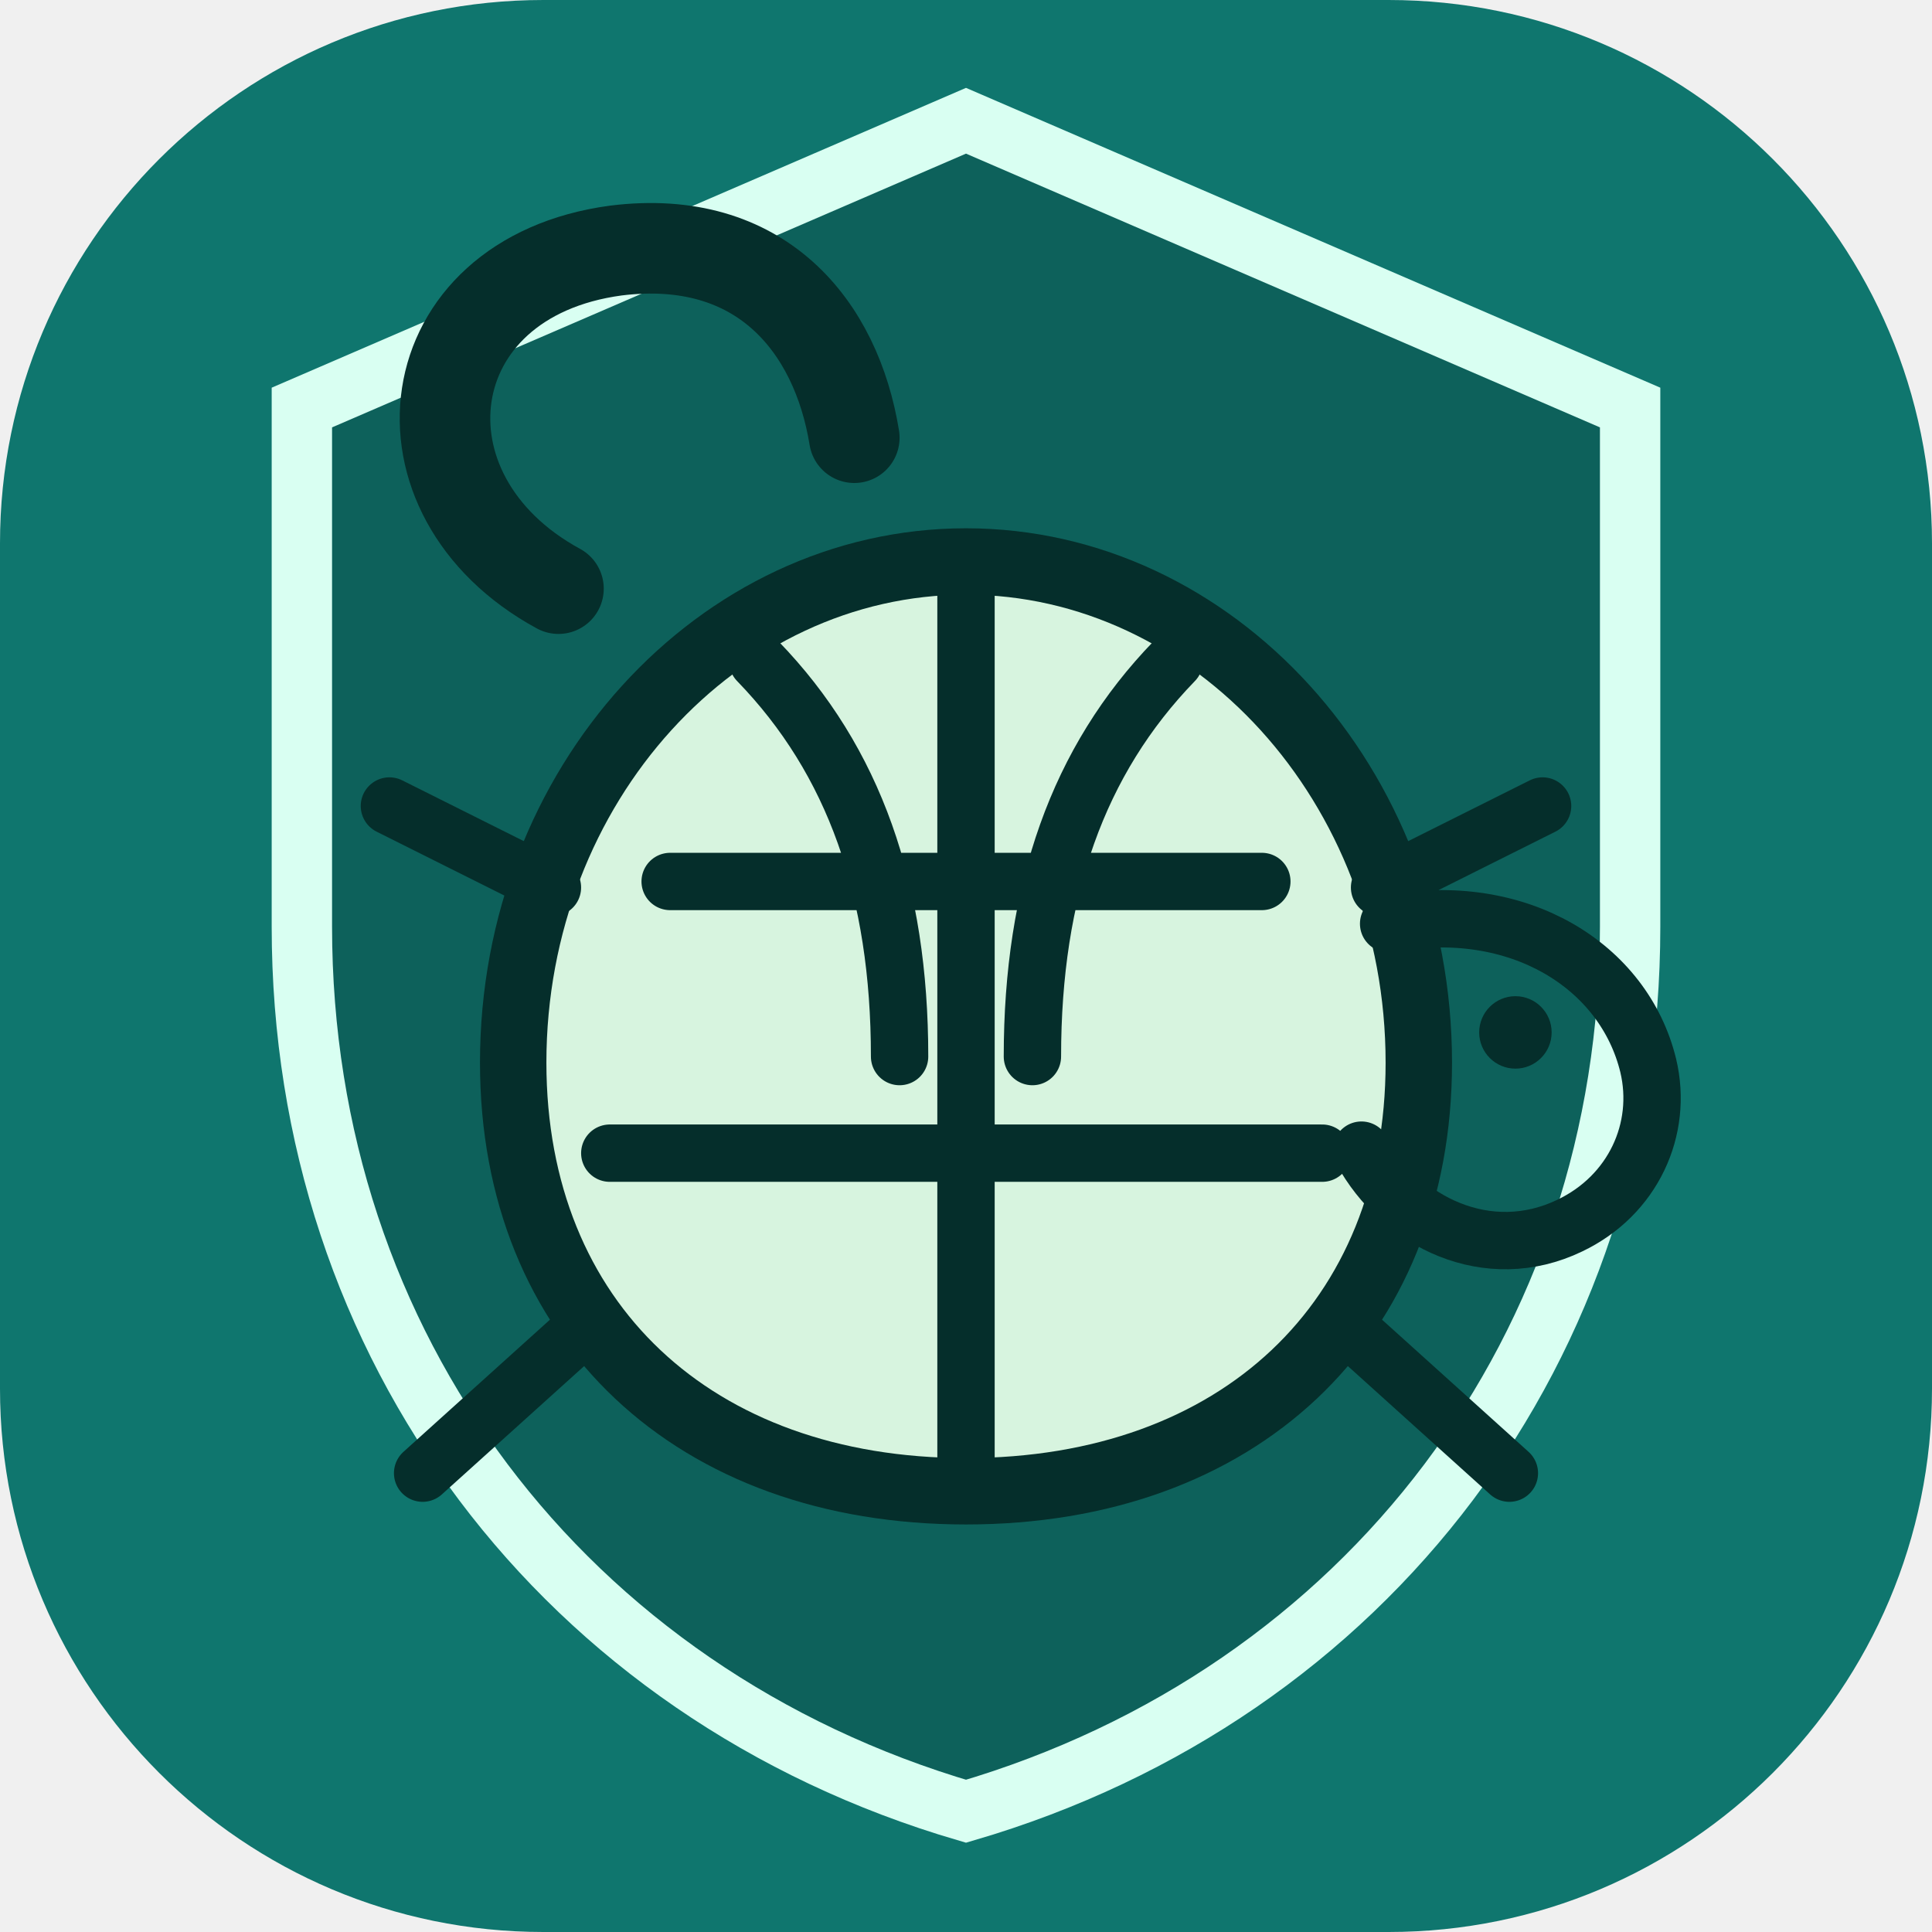
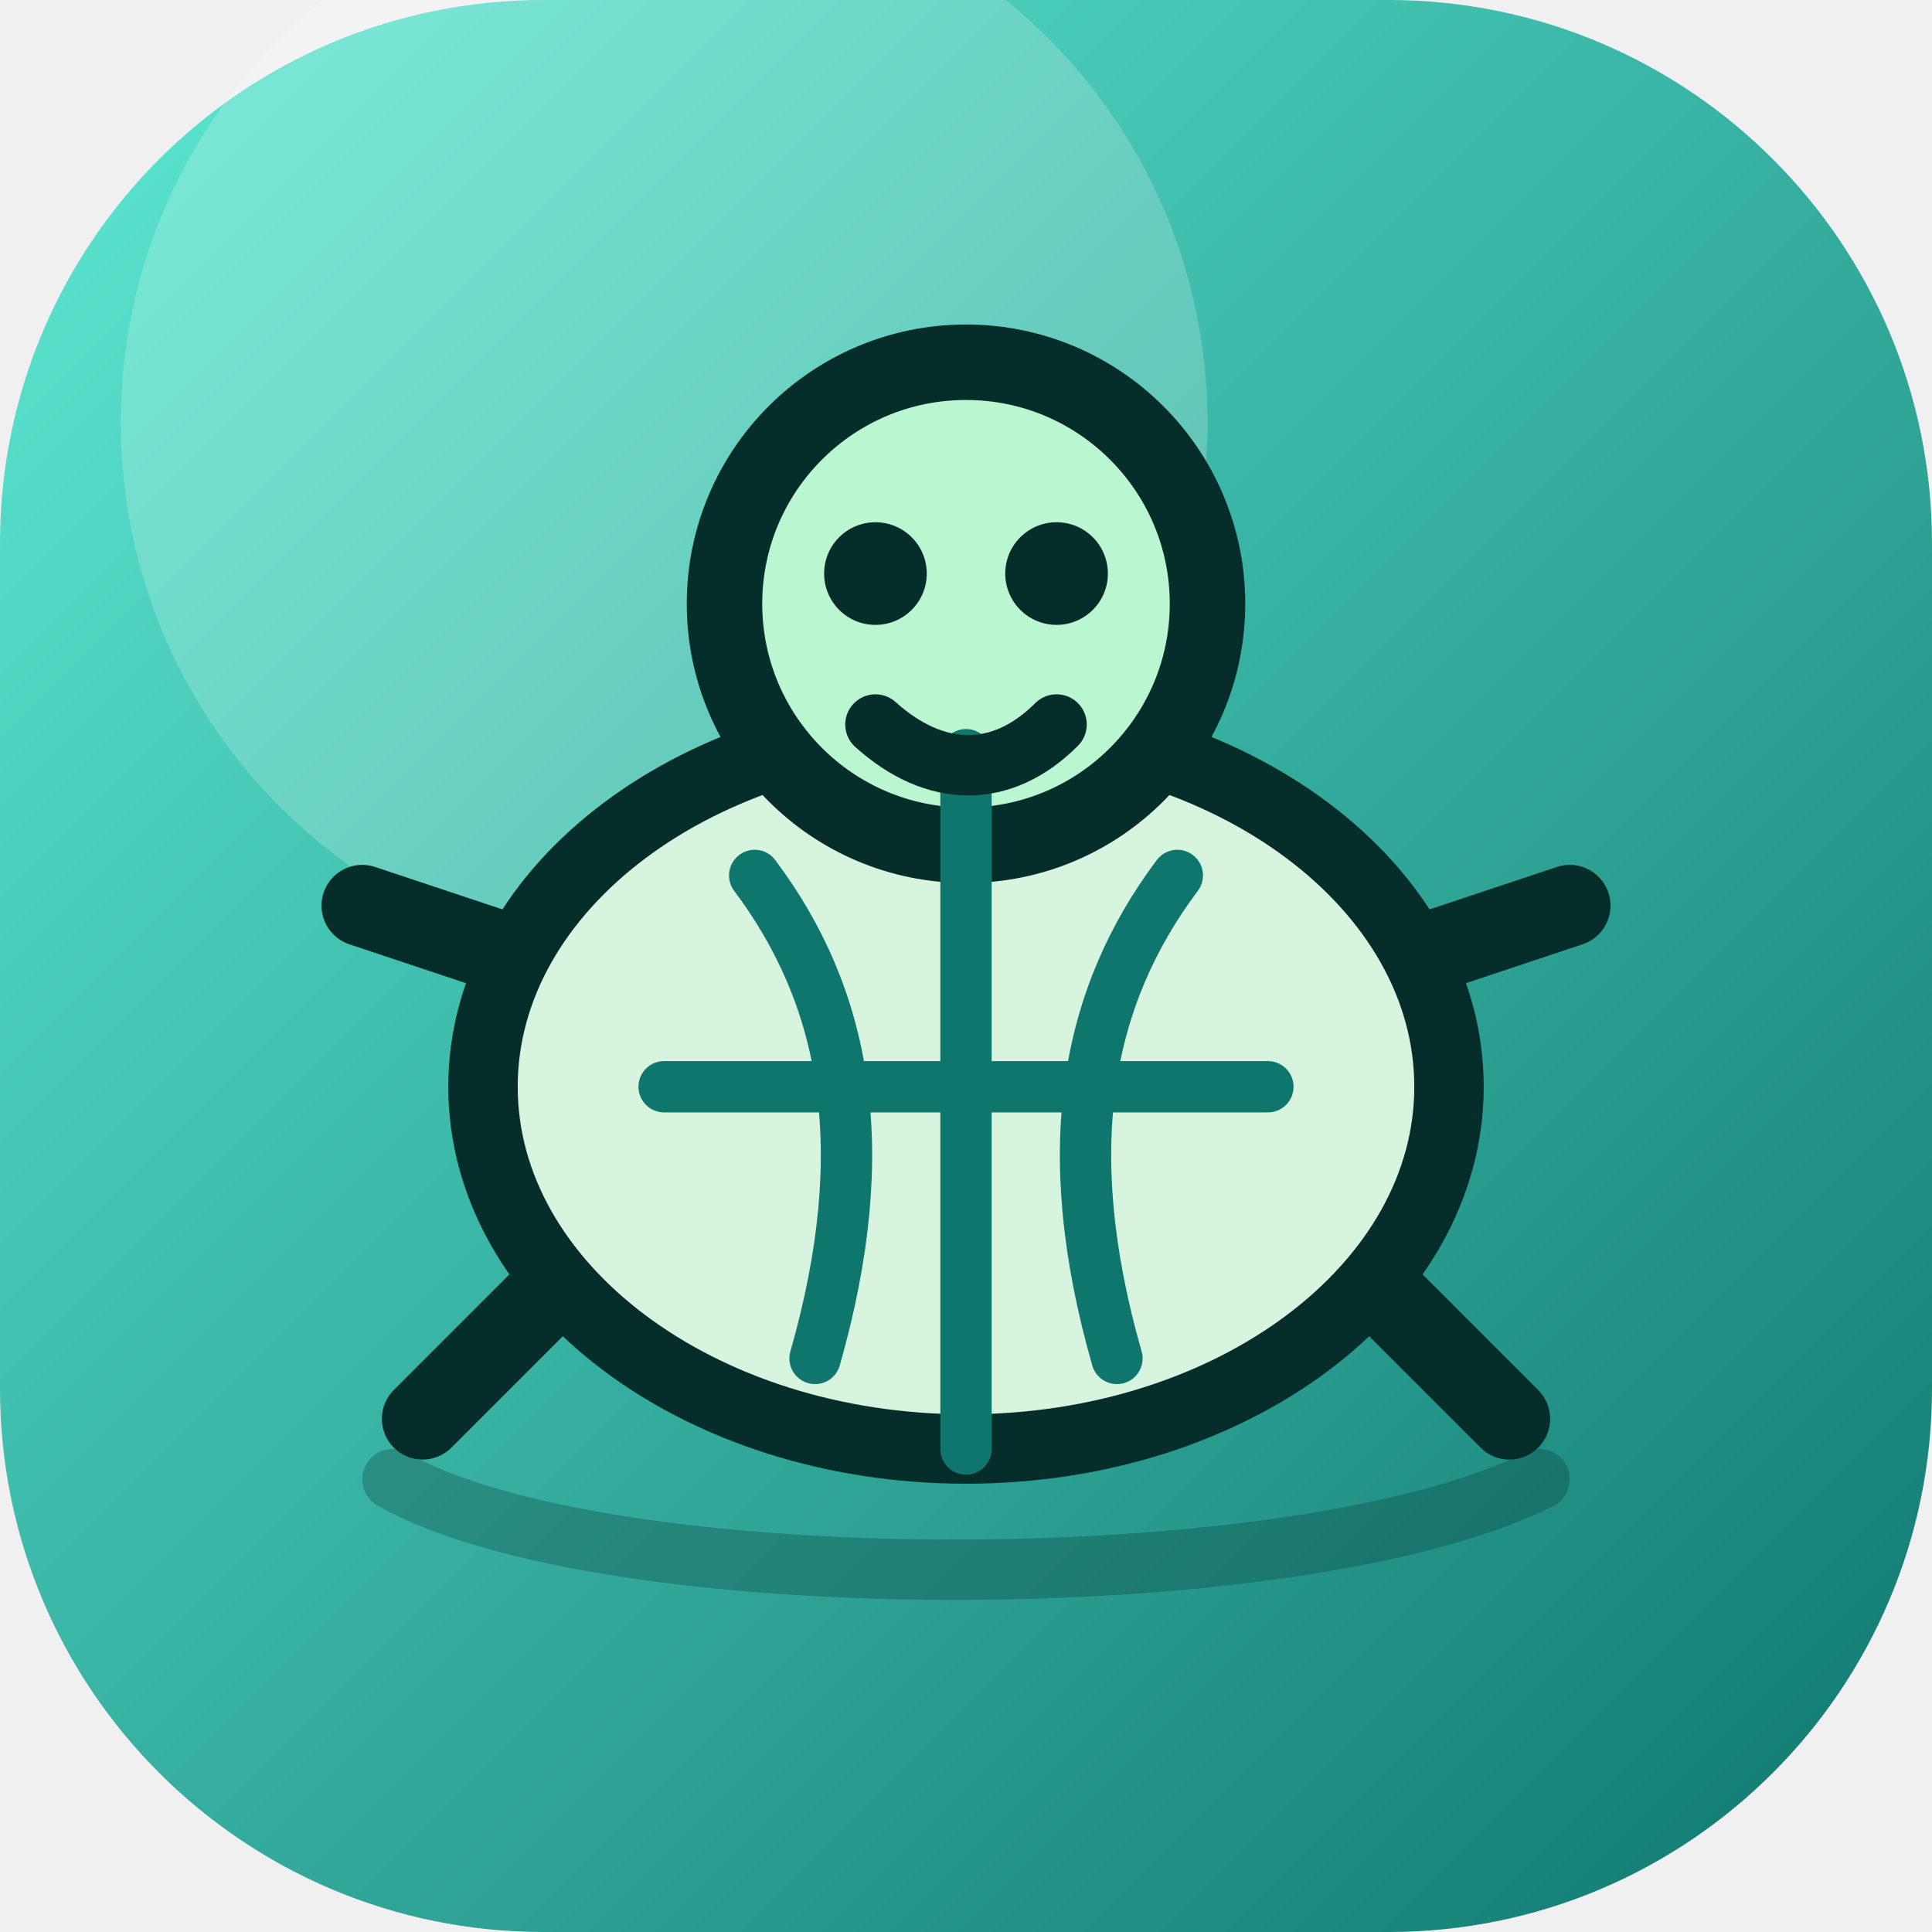
- <svg xmlns="http://www.w3.org/2000/svg" width="64" height="64" viewBox="0 0 64 64" fill="none">
-   <rect width="64" height="64" rx="18" fill="#0f766e" />
-   <path d="M32 4 54 13.5v17.2c0 13.9-8.7 25.4-22 29.3-13.3-3.9-22-15.4-22-29.3V13.5L32 4Z" fill="#061a18" fill-opacity=".22" stroke="#d9fff2" stroke-width="2" />
-   <path d="M18.5 19.5c-5.7-3.1-4.8-10.3 1.9-11.2 4.8-.6 7.3 2.5 7.9 6.2" stroke="#052e2b" stroke-width="3" stroke-linecap="round" stroke-linejoin="round" />
-   <path d="M17 35.2c0-9.2 6.8-16.6 15-16.6s15 7.4 15 16.6c0 8.6-6 14.2-15 14.2s-15-5.6-15-14.2Z" fill="#d7f4df" stroke="#052e2b" stroke-width="2.2" />
-   <path d="M46 30.6c4.3-.8 7.8 1.4 8.6 4.7.5 2.1-.5 4.3-2.6 5.3-2.7 1.3-5.6-.1-6.9-2.5M32 19v30M22.2 29.2h19.6M20.2 38.2h23.6M25.1 21.9c3.2 3.3 4.7 7.6 4.7 13.1m9.1-13.1c-3.2 3.3-4.7 7.6-4.7 13.1M19.1 44.2 14 48.8m30.9-4.6 5.1 4.6M18.3 29.4l-5.4-2.7m32.8 2.7 5.4-2.7" stroke="#052e2b" stroke-width="1.9" stroke-linecap="round" stroke-linejoin="round" />
-   <circle cx="50.2" cy="34.2" r="1.2" fill="#052e2b" />
+ <svg xmlns="http://www.w3.org/2000/svg" viewBox="0 0 64 64">
+   <defs>
+     <linearGradient id="bg" x1="0" y1="0" x2="1" y2="1">
+       <stop offset="0" stop-color="#5eead4" />
+       <stop offset="1" stop-color="#0f766e" />
+     </linearGradient>
+   </defs>
+   <rect width="64" height="64" rx="18" fill="url(#bg)" />
+   <circle cx="22" cy="14" r="18" fill="#fff" opacity=".2" />
+   <path d="M13 49c7 4 30 4 38 0" fill="none" stroke="#052e2b" stroke-width="2" stroke-linecap="round" opacity=".28" />
+   <path d="M19 42l-5 5M45 42l5 5M18 32l-6-2M46 32l6-2" fill="none" stroke="#052e2b" stroke-width="2.7" stroke-linecap="round" stroke-linejoin="round" />
+   <ellipse cx="32" cy="36" rx="16" ry="12" fill="#d7f4df" stroke="#052e2b" stroke-width="2.3" />
+   <circle cx="32" cy="20" r="8" fill="#baf7d0" stroke="#052e2b" stroke-width="2.5" />
+   <path d="M22 36h20M32 25v23M25 29c3 4 4 9 2 16M39 29c-3 4-4 9-2 16" fill="none" stroke="#0f766e" stroke-width="1.7" stroke-linecap="round" stroke-linejoin="round" />
+   <circle cx="29" cy="19" r="1.7" fill="#052e2b" />
+   <circle cx="35" cy="19" r="1.7" fill="#052e2b" />
+   <path d="M29 24c2 1.8 4.2 1.8 6 0" fill="none" stroke="#052e2b" stroke-width="2" stroke-linecap="round" />
</svg>
